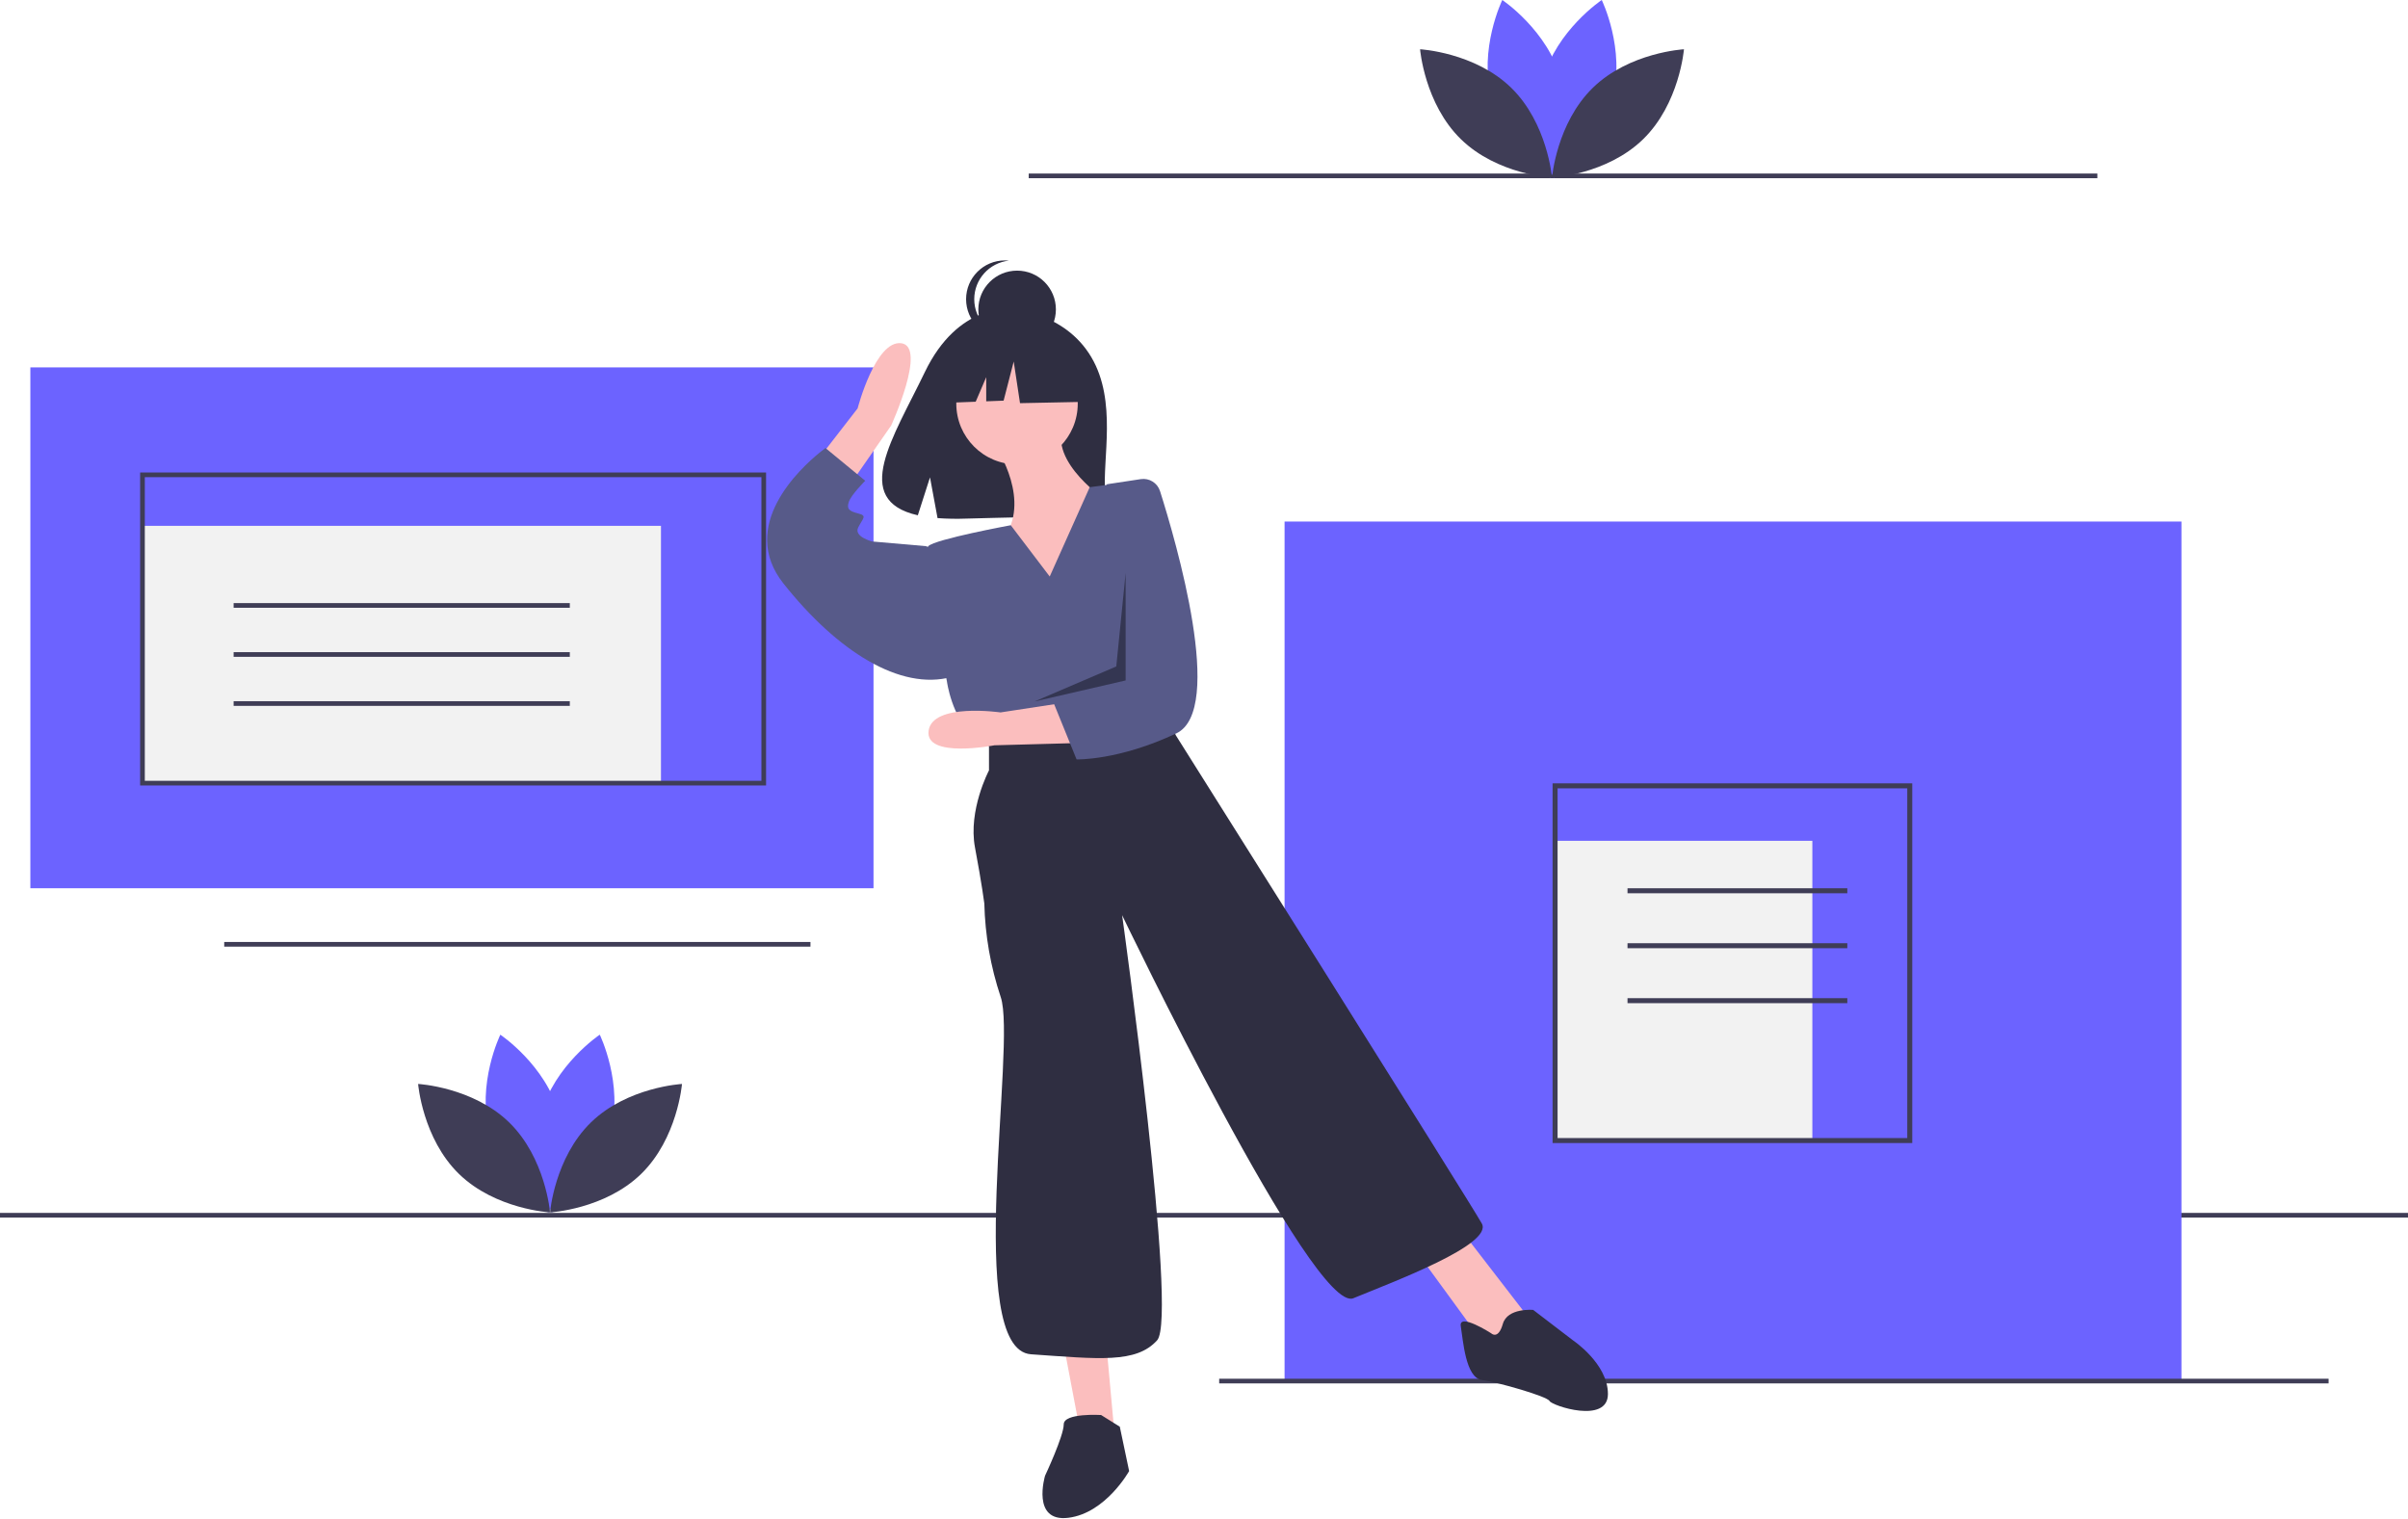
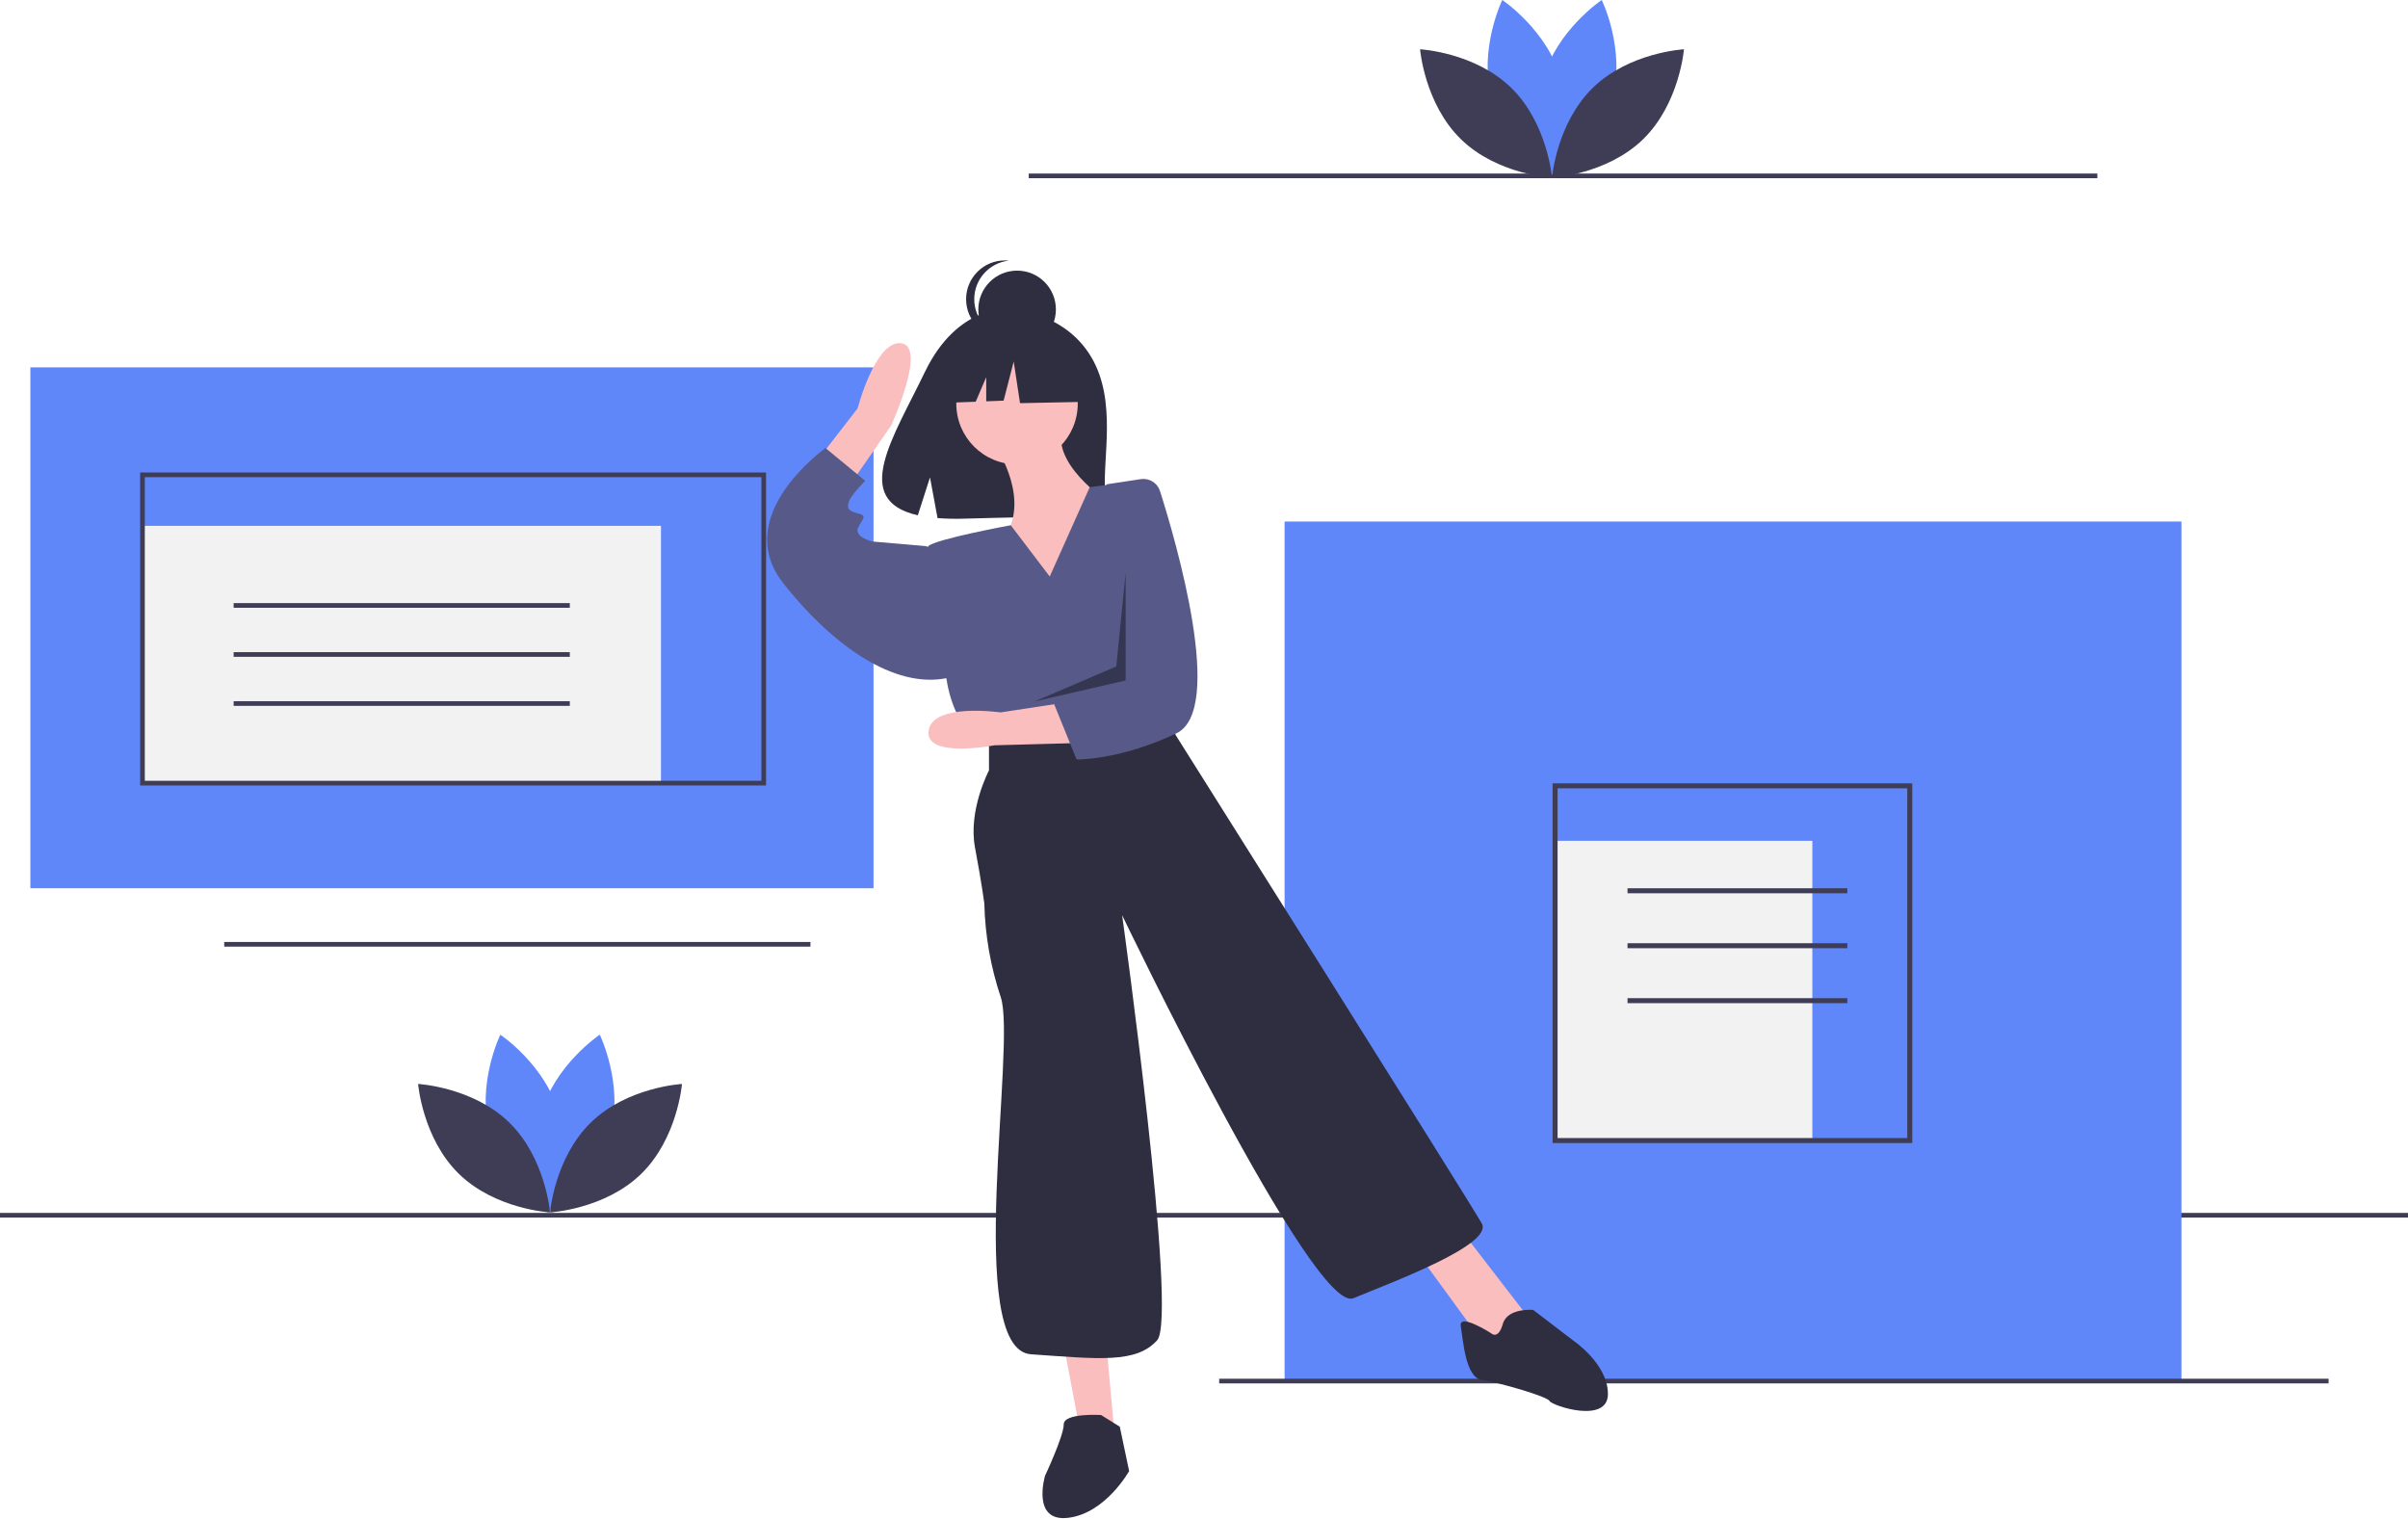
<svg xmlns="http://www.w3.org/2000/svg" id="a52ce8ac-7708-4c6b-8f08-fc4d288bf8bf" data-name="Layer 1" width="1031" height="649.973" viewBox="0 0 1031 649.973">
  <rect y="519.299" width="1031" height="2" fill="#3f3d56" />
-   <rect x="550" y="223.299" width="384" height="368" fill="#6c63ff" />
+   <rect x="550" y="223.299" width="384" height="368" fill="#6087fa" />
  <rect x="522" y="590.299" width="475" height="2" fill="#3f3d56" />
  <rect x="665.817" y="359.988" width="110.153" height="128.333" fill="#f2f2f2" />
  <path d="M903.247,614.405h-154v-154h154Zm-151.861-2.139H901.109V462.543H751.386Z" transform="translate(-84.5 -125.0135)" fill="#3f3d56" />
  <rect x="696.831" y="380.308" width="94.111" height="2.139" fill="#3f3d56" />
  <rect x="696.831" y="403.836" width="94.111" height="2.139" fill="#3f3d56" />
  <rect x="696.831" y="427.363" width="94.111" height="2.139" fill="#3f3d56" />
  <rect x="440.454" y="74.299" width="457.546" height="2" fill="#3f3d56" />
  <rect x="96" y="403.299" width="251" height="2" fill="#3f3d56" />
-   <rect x="13" y="157.299" width="361" height="223" fill="#6c63ff" />
+   <rect x="13" y="157.299" width="361" height="223" fill="#6087fa" />
  <rect x="61" y="225.133" width="222" height="110.165" fill="#f2f2f2" />
  <path d="M412.5,461.312h-268v-134h268Zm-266-2h264v-130h-264Z" transform="translate(-84.5 -125.0135)" fill="#3f3d56" />
  <rect x="100.031" y="258.216" width="143.938" height="2" fill="#3f3d56" />
  <rect x="100.031" y="279.216" width="143.938" height="2" fill="#3f3d56" />
  <rect x="100.031" y="300.216" width="143.938" height="2" fill="#3f3d56" />
  <path d="M551.745,277.912C540.138,258.3,517.174,257.386,517.174,257.386s-22.376-2.861-36.731,27.008c-13.379,27.841-31.845,54.722-2.973,61.239l5.215-16.232,3.23,17.44a112.967,112.967,0,0,0,12.353.211c30.92-.998,60.366.292,59.418-10.803C556.426,321.5,562.913,296.783,551.745,277.912Z" transform="translate(-84.5 -125.0135)" fill="#2f2e41" />
  <path d="M509.945,314.846s15,21,6,38,21,35,21,35l22-48s-26-17-19-33Z" transform="translate(-84.5 -125.0135)" fill="#fbbebe" />
  <circle cx="435.445" cy="172.832" r="26" fill="#fbbebe" />
  <path d="M429.966,327.902l21.728-28.034s7.651-29.385,18.731-27.895-4.377,35.24-4.377,35.24l-21.589,31.031Z" transform="translate(-84.5 -125.0135)" fill="#fbbebe" />
  <polygon points="455.445 575.832 462.445 612.832 477.445 616.832 473.445 572.832 455.445 575.832" fill="#fbbebe" />
  <polygon points="606.445 535.832 633.445 572.832 644.445 577.832 653.445 562.832 626.445 527.832 606.445 535.832" fill="#fbbebe" />
  <path d="M533.945,371.846l-16.681-21.959s-32.319,5.959-35.319,8.959,8,58,8,58,2,15,11,23l9,6,74-15,2.782-32.926A86.41,86.41,0,0,0,563.945,331.846l0,0-12.876,1.76Z" transform="translate(-84.5 -125.0135)" fill="#575a89" />
  <path d="M485.945,360.846l-5-2-23-2s-8-2-6-6,4-5,0-6-5-2-4-5,7-9,7-9l-17-14s-.92.651-2.407,1.855c-8.44,6.834-35.147,31.489-15.593,56.145,23,29,50,46,72,40Z" transform="translate(-84.5 -125.0135)" fill="#575a89" />
  <path d="M507.945,440.846v14s-9,17-6,33,4,24,4,24a136.533,136.533,0,0,0,7,40c7,20-16,151,13,153s45,4,54-6-15-182-15-182,82,171,99,164,60-23,55-32-131-209-131-209l-4-9Z" transform="translate(-84.5 -125.0135)" fill="#2f2e41" />
  <path d="M555.945,730.846s-16-1-16,4-8,22-8,22-6,20,10,18,26-20,26-20l-4-19Z" transform="translate(-84.5 -125.0135)" fill="#2f2e41" />
  <path d="M722.945,695.846s-14-9-13-3,2,22,9,23,28,7,29,9,25,10,25-3-15-23-15-23l-17-13s-11-1-13,6S722.945,695.846,722.945,695.846Z" transform="translate(-84.5 -125.0135)" fill="#2f2e41" />
  <circle cx="435.485" cy="132.472" r="16.604" fill="#2f2e41" />
  <path d="M501.633,253.116a16.604,16.604,0,0,1,14.856-16.51,16.772,16.772,0,0,0-1.748-.093,16.604,16.604,0,1,0,0,33.208,16.772,16.772,0,0,0,1.748-.093A16.604,16.604,0,0,1,501.633,253.116Z" transform="translate(-84.5 -125.0135)" fill="#2f2e41" />
  <polygon points="462.113 151.008 439.426 139.125 408.097 143.986 401.615 172.614 417.751 171.994 422.258 161.476 422.258 171.821 429.703 171.534 434.025 154.789 436.726 172.614 463.193 172.074 462.113 151.008" fill="#2f2e41" />
  <path d="M545.255,443.163l-34.987.946s-29.854,5.809-28.179-6.241,30.799-7.835,30.799-7.835l31.88-4.863Z" transform="translate(-84.5 -125.0135)" fill="#fbbebe" />
  <path d="M572.937,330.151a7.467,7.467,0,0,1,8.236,5.128c6.849,21.584,27.951,93.813,6.985,103.723-24.694,11.672-42.714,11.158-42.714,11.158l-9.645-23.748,8.781-8.24,9.374-60.275,4.492-25.55Z" transform="translate(-84.5 -125.0135)" fill="#575a89" />
  <polygon points="481.945 245.332 477.945 285.332 442.945 300.332 481.945 291.332 481.945 245.332" opacity="0.4" />
-   <path d="M345.867,610.086c-5.685,21.015-25.158,34.031-25.158,34.031s-10.255-21.057-4.57-42.073,25.158-34.031,25.158-34.031S351.552,589.071,345.867,610.086Z" transform="translate(-84.5 -125.0135)" fill="#6c63ff" />
-   <path d="M294.149,610.086c5.685,21.015,25.158,34.031,25.158,34.031s10.255-21.057,4.57-42.073-25.158-34.031-25.158-34.031S288.464,589.071,294.149,610.086Z" transform="translate(-84.5 -125.0135)" fill="#6c63ff" />
+   <path d="M345.867,610.086c-5.685,21.015-25.158,34.031-25.158,34.031s-10.255-21.057-4.57-42.073,25.158-34.031,25.158-34.031S351.552,589.071,345.867,610.086Z" transform="translate(-84.5 -125.0135)" fill="#6087fa" />
+   <path d="M294.149,610.086c5.685,21.015,25.158,34.031,25.158,34.031s10.255-21.057,4.57-42.073-25.158-34.031-25.158-34.031S288.464,589.071,294.149,610.086Z" transform="translate(-84.5 -125.0135)" fill="#6087fa" />
  <path d="M302.502,605.57c15.6,15.186,17.505,38.53,17.505,38.53s-23.387-1.277-38.987-16.463S263.515,589.107,263.515,589.107,286.902,590.384,302.502,605.57Z" transform="translate(-84.5 -125.0135)" fill="#3f3d56" />
  <path d="M337.513,605.57c-15.6,15.186-17.505,38.53-17.505,38.53s23.387-1.277,38.987-16.463S376.5,589.107,376.5,589.107,353.113,590.384,337.513,605.57Z" transform="translate(-84.5 -125.0135)" fill="#3f3d56" />
-   <path d="M774.867,167.086c-5.685,21.015-25.158,34.031-25.158,34.031s-10.255-21.057-4.57-42.073,25.158-34.031,25.158-34.031S780.552,146.071,774.867,167.086Z" transform="translate(-84.5 -125.0135)" fill="#6c63ff" />
-   <path d="M723.149,167.086c5.685,21.015,25.158,34.031,25.158,34.031s10.255-21.057,4.57-42.073-25.158-34.031-25.158-34.031S717.464,146.071,723.149,167.086Z" transform="translate(-84.5 -125.0135)" fill="#6c63ff" />
+   <path d="M774.867,167.086c-5.685,21.015-25.158,34.031-25.158,34.031s-10.255-21.057-4.57-42.073,25.158-34.031,25.158-34.031S780.552,146.071,774.867,167.086Z" transform="translate(-84.5 -125.0135)" fill="#6087fa" />
+   <path d="M723.149,167.086c5.685,21.015,25.158,34.031,25.158,34.031s10.255-21.057,4.57-42.073-25.158-34.031-25.158-34.031S717.464,146.071,723.149,167.086Z" transform="translate(-84.5 -125.0135)" fill="#6087fa" />
  <path d="M731.502,162.57c15.6,15.186,17.505,38.53,17.505,38.53s-23.387-1.277-38.987-16.463S692.515,146.107,692.515,146.107,715.902,147.384,731.502,162.57Z" transform="translate(-84.5 -125.0135)" fill="#3f3d56" />
  <path d="M766.513,162.57c-15.6,15.186-17.505,38.53-17.505,38.53s23.387-1.277,38.987-16.463S805.5,146.107,805.5,146.107,782.113,147.384,766.513,162.57Z" transform="translate(-84.5 -125.0135)" fill="#3f3d56" />
</svg>
